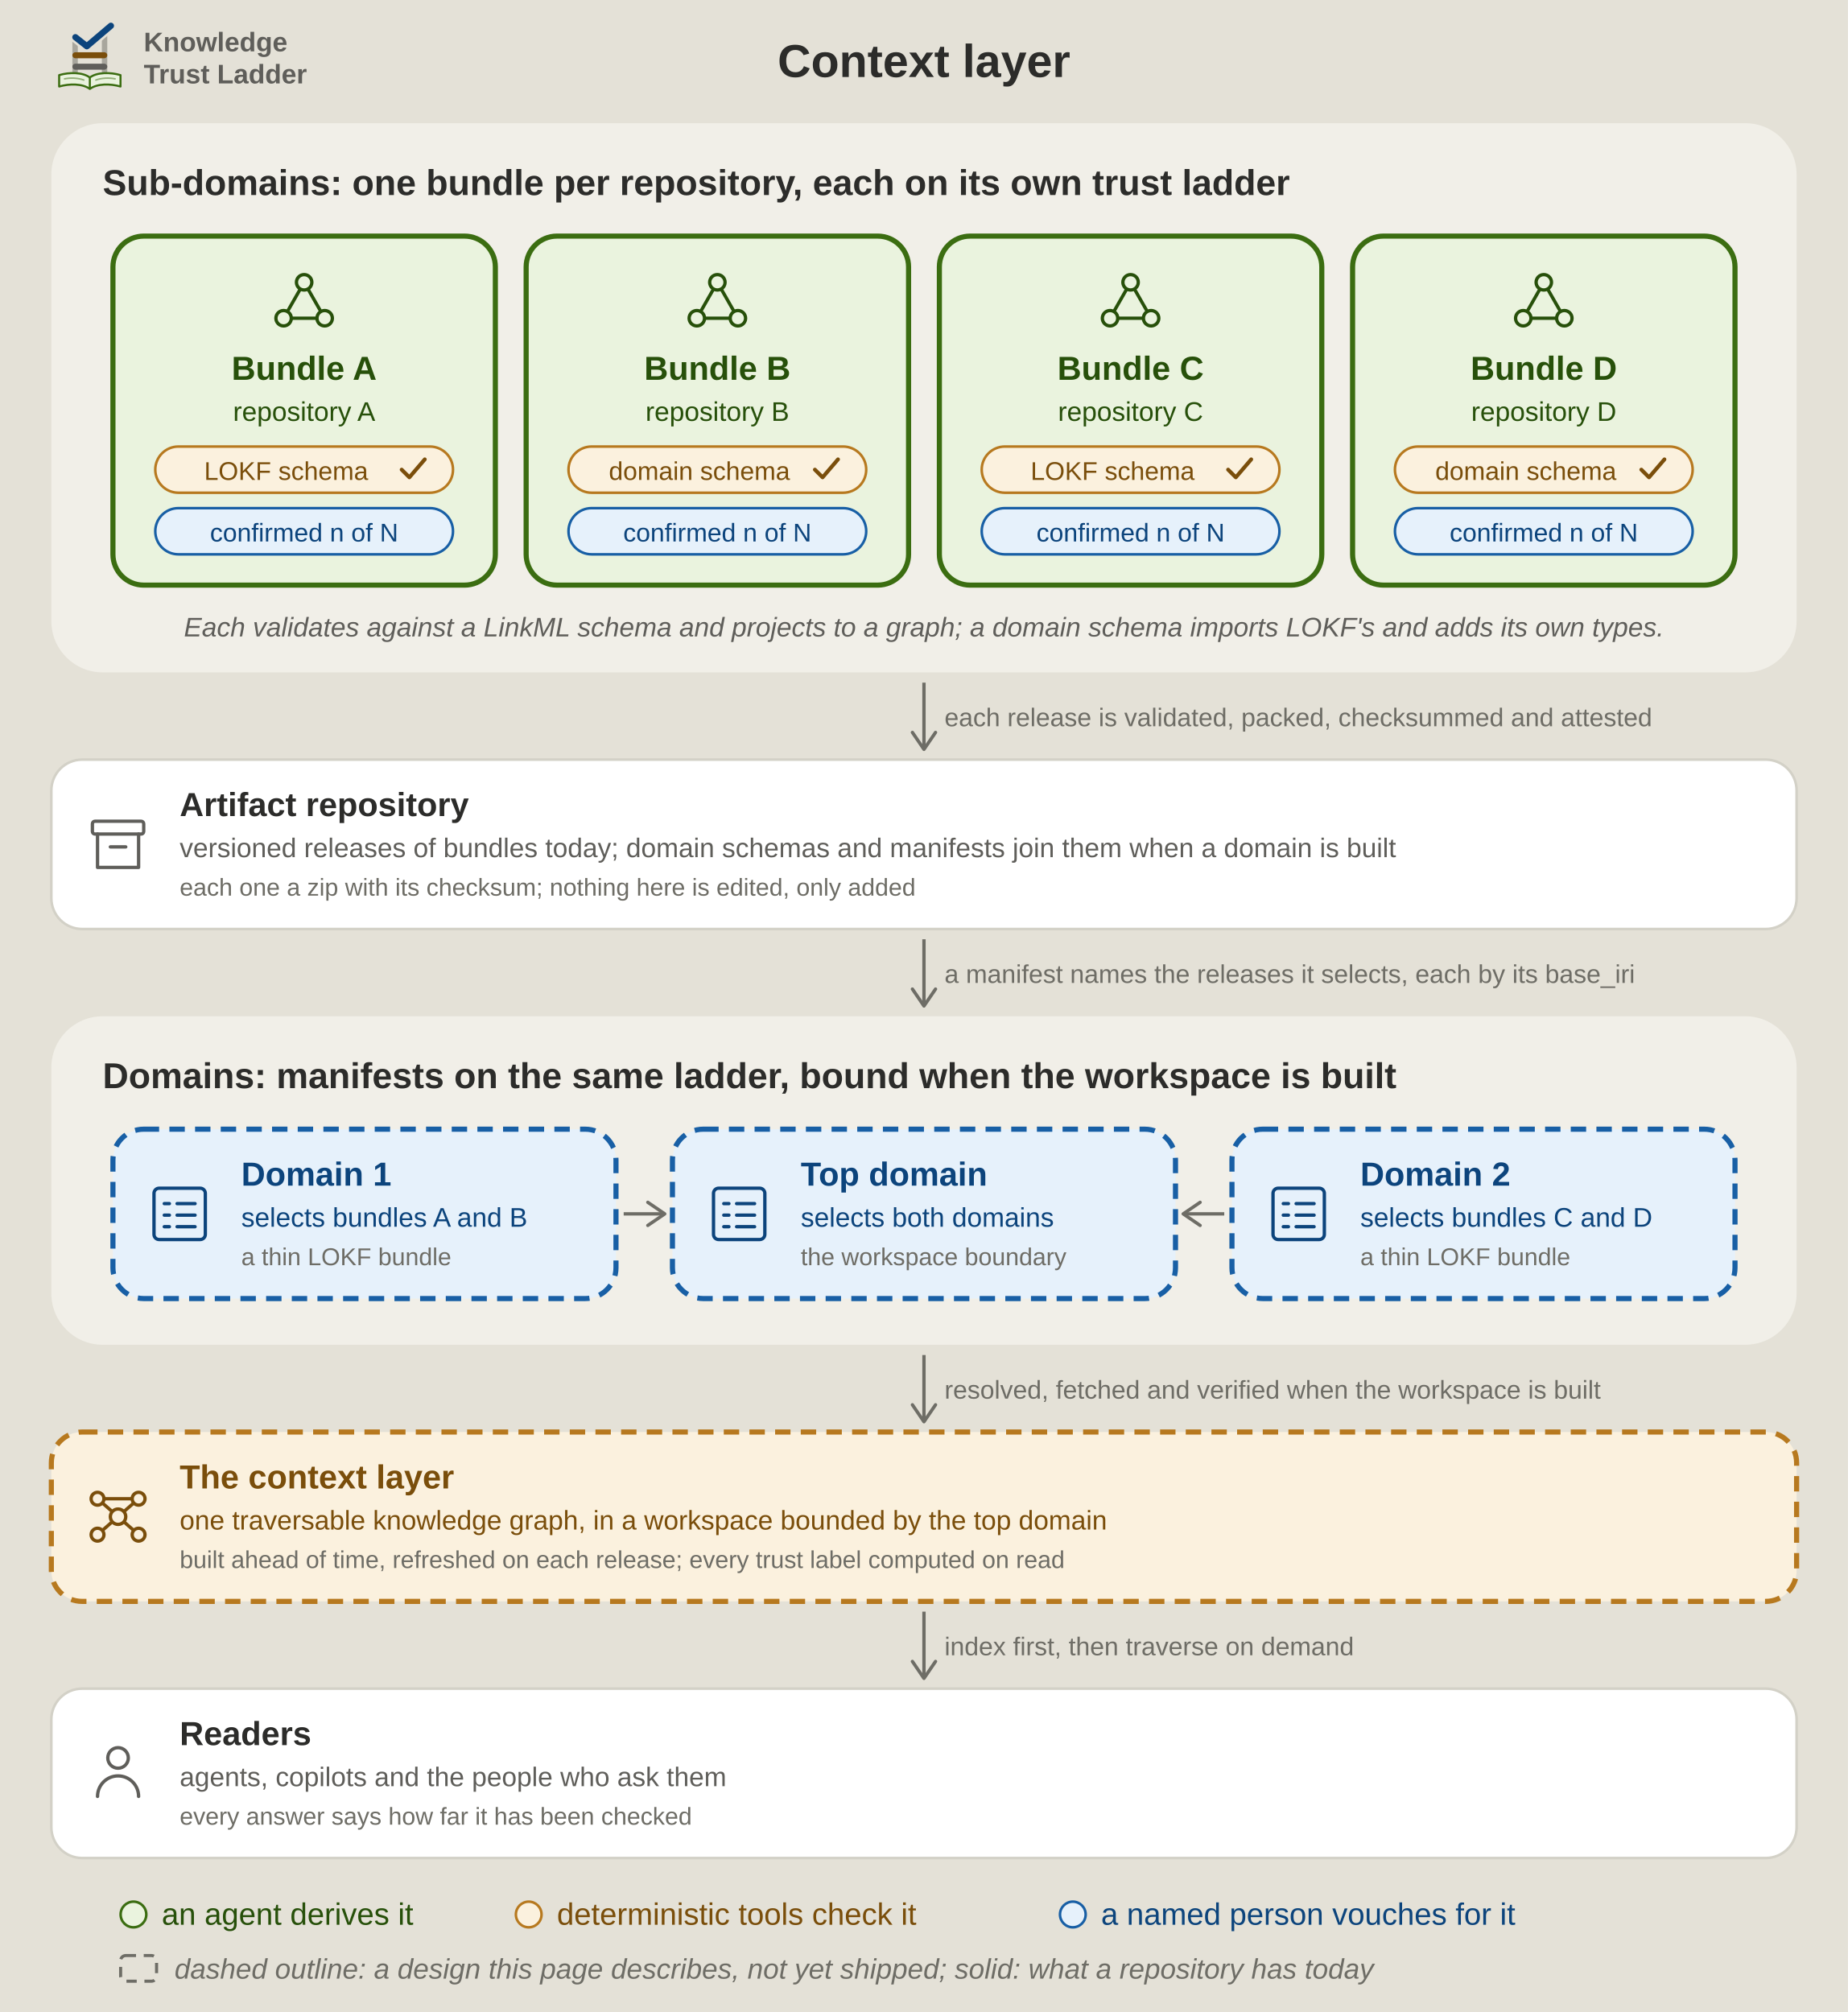
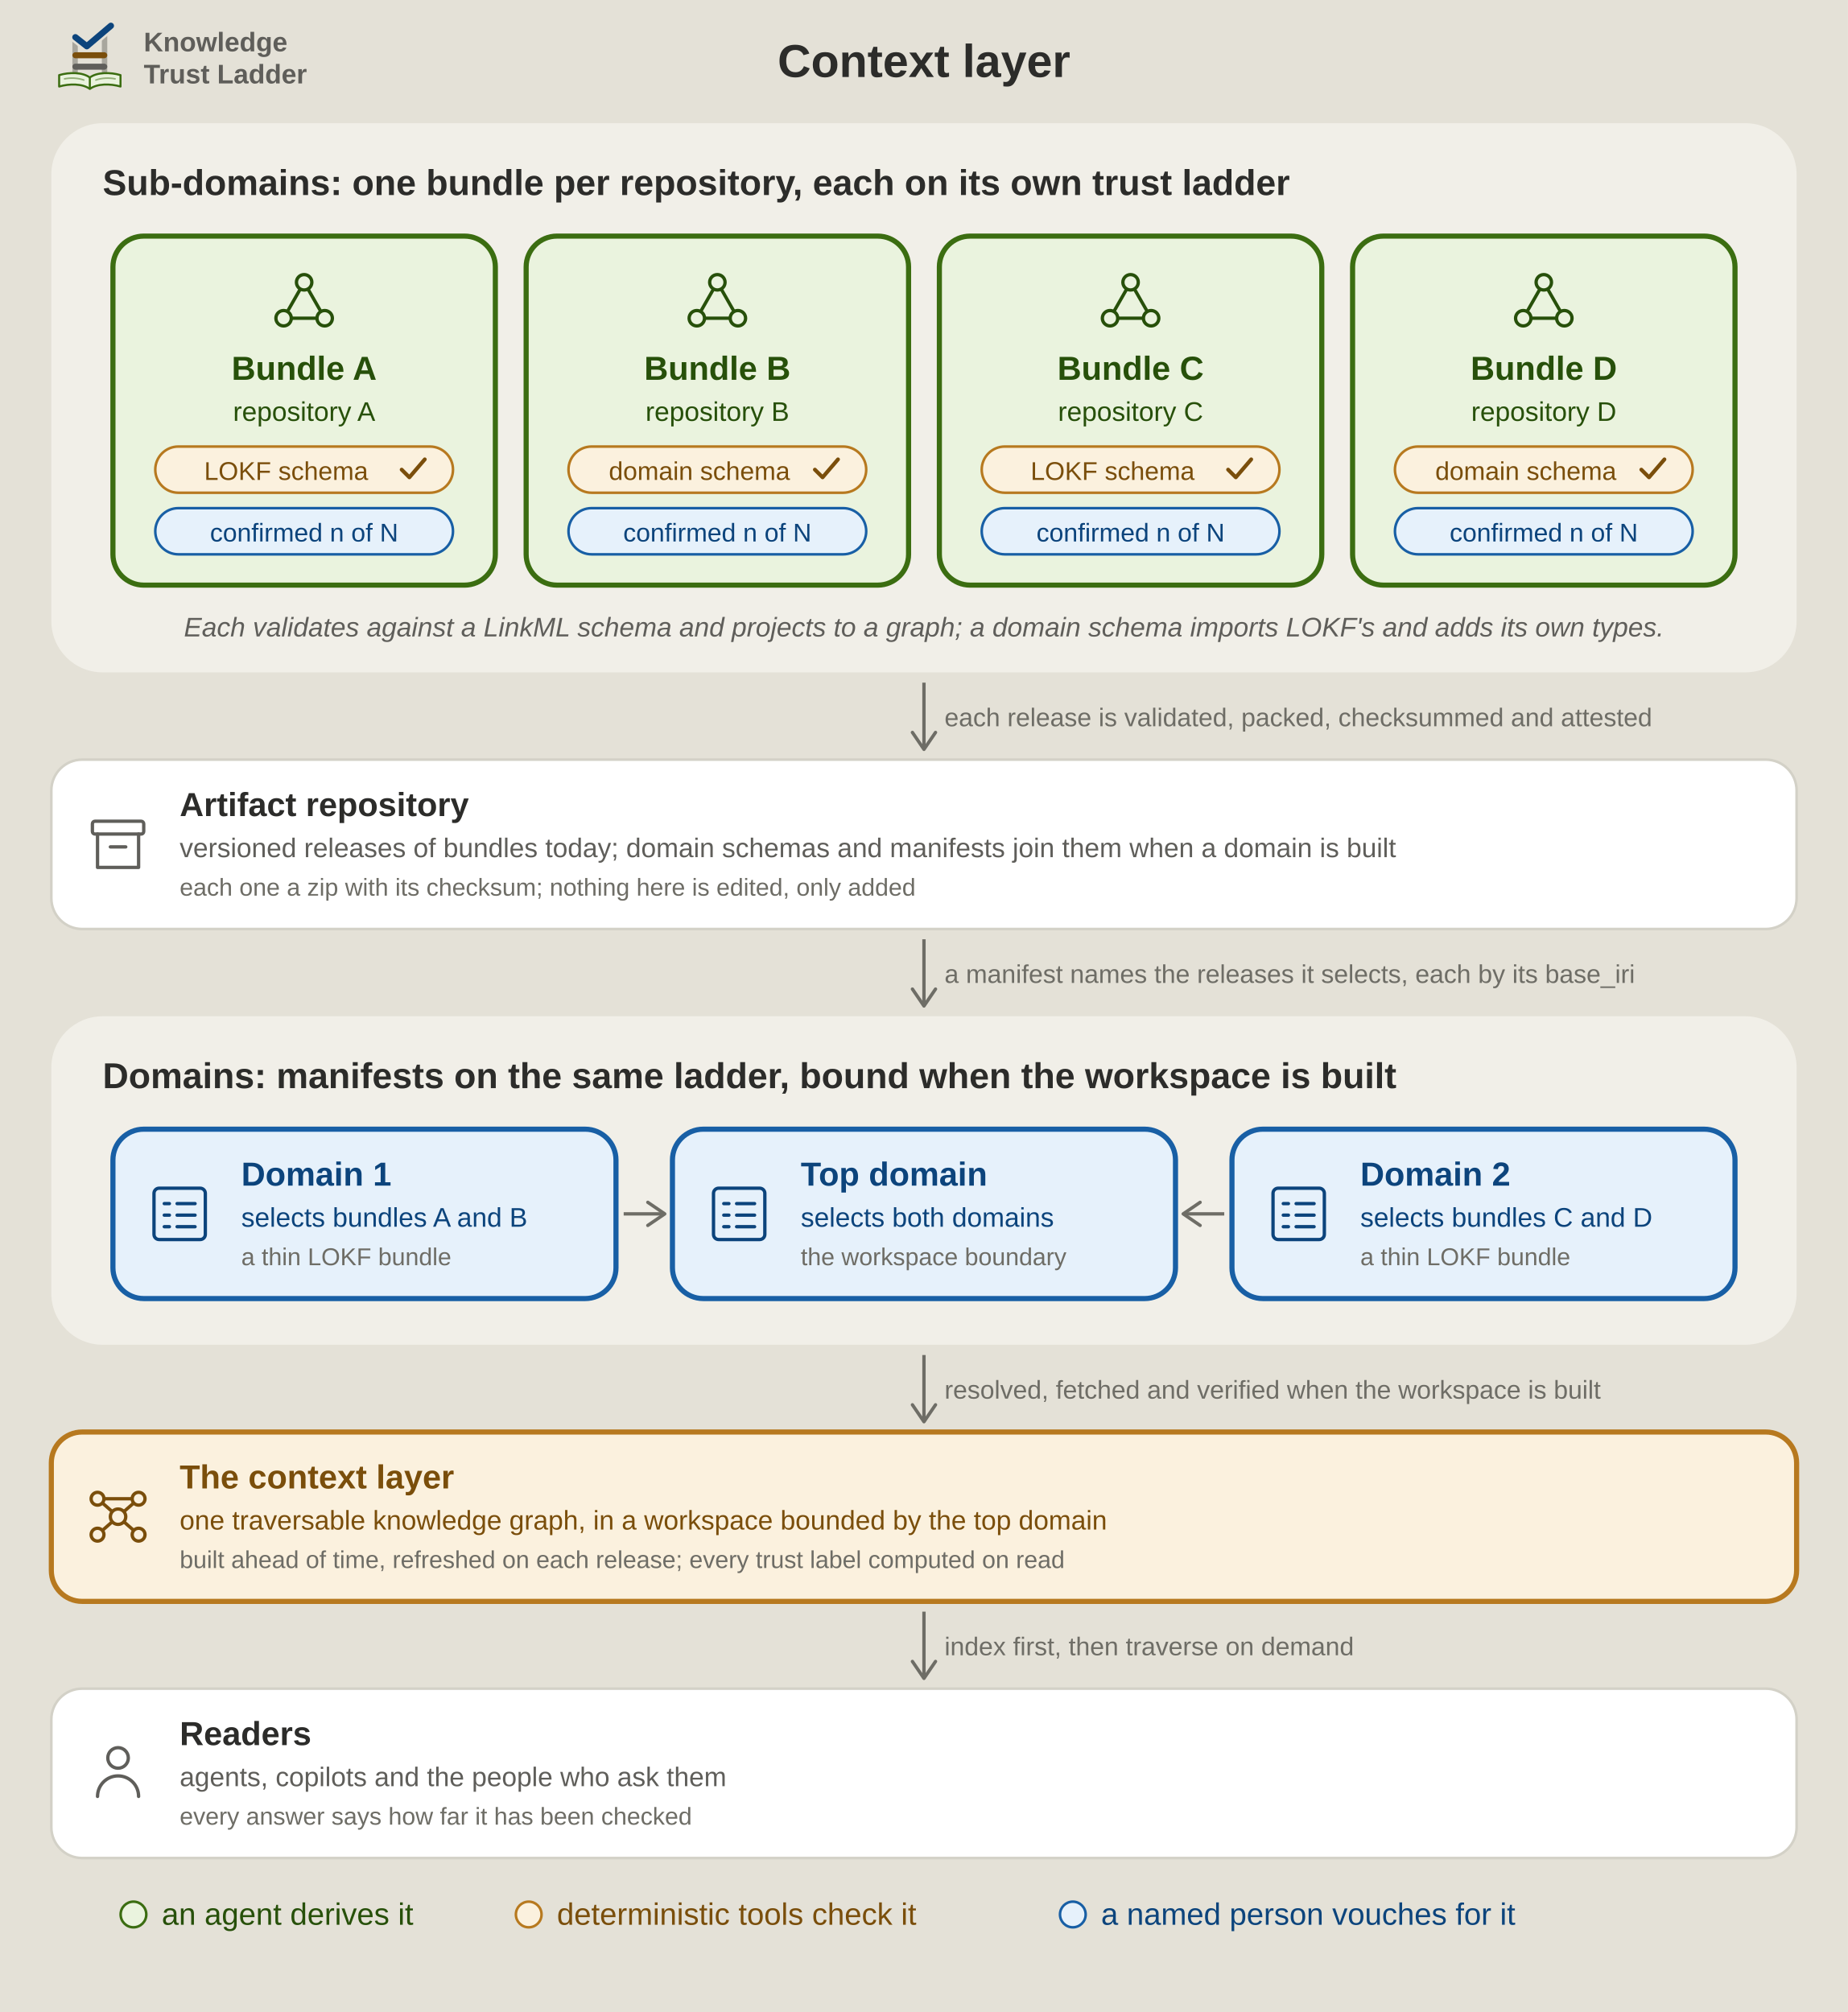
<svg xmlns="http://www.w3.org/2000/svg" width="720" height="784" viewBox="0 0 720 784" role="img" aria-labelledby="t d">
  <rect width="720" height="784" fill="#E4E1D7" />
  <g transform="translate(20,7) scale(0.46875)">
    <rect x="17.5" y="12" width="4.5" height="38" rx="2.25" fill="#A8A69D" />
    <rect x="42" y="12" width="4.5" height="38" rx="2.25" fill="#A8A69D" />
    <rect x="17.5" y="38" width="29" height="5" rx="2.5" fill="#5F5E5A" />
    <rect x="17.5" y="28.5" width="29" height="5" rx="2.5" fill="#7A4E0B" />
    <path d="M20 16 L29.5 23.5 L49.5 6.5" fill="none" stroke="#E4E1D7" stroke-width="9" stroke-linecap="round" stroke-linejoin="round" />
    <path d="M20 16 L29.5 23.5 L49.5 6.5" fill="none" stroke="#0C447C" stroke-width="5.2" stroke-linecap="round" stroke-linejoin="round" />
    <path d="M32 49.5 C26 45 15 45 6.5 47.5 v9.5 C15 54.5 26 54.5 32 59 C38 54.5 49 54.5 57.5 57 v-9.5 C49 45 38 45 32 49.5 z" fill="#EAF3DE" stroke="#3B6D11" stroke-width="1.7" stroke-linejoin="round" />
    <line x1="32" y1="49.5" x2="32" y2="59" stroke="#3B6D11" stroke-width="1.7" />
    <path d="M11 50.6 C16 49.6 22 49.8 27 51.6 M37 51.6 C42 49.8 48 49.6 53 50.6" fill="none" stroke="#3B6D11" stroke-opacity=".5" stroke-width="1.3" stroke-linecap="round" />
  </g>
  <text x="56" y="20" font-family="Arial, sans-serif" font-size="10.5" font-weight="700" fill="#5F5E5A">Knowledge</text>
  <text x="56" y="32.5" font-family="Arial, sans-serif" font-size="10.5" font-weight="700" fill="#5F5E5A">Trust Ladder</text>
  <text x="360.0" y="30" text-anchor="middle" font-family="Arial, sans-serif" font-size="18" font-weight="700" fill="#2C2C2A">Context layer</text>
  <rect x="20" y="48" width="680" height="214" rx="20" fill="#F1EFE8" />
  <text x="40" y="76" font-family="Arial, sans-serif" font-size="14" font-weight="700" fill="#2C2C2A">Sub-domains: one bundle per repository, each on its own trust ladder</text>
  <rect x="44" y="92" width="149" height="136" rx="12" fill="#EAF3DE" stroke="#3B6D11" stroke-width="2" />
  <g transform="translate(118.5,118)" stroke="#27500A" stroke-width="1.3" fill="none" stroke-linecap="round" stroke-linejoin="round">
    <line x1="-8" y1="6" x2="0" y2="-8" />
    <line x1="8" y1="6" x2="0" y2="-8" />
    <line x1="-8" y1="6" x2="8" y2="6" />
    <circle cx="0" cy="-8" r="3" fill="#EAF3DE" />
    <circle cx="-8" cy="6" r="3" fill="#EAF3DE" />
    <circle cx="8" cy="6" r="3" fill="#EAF3DE" />
  </g>
  <text x="118.5" y="148" text-anchor="middle" font-family="Arial, sans-serif" font-size="13" font-weight="700" fill="#27500A">Bundle A</text>
  <text x="118.5" y="164" text-anchor="middle" font-family="Arial, sans-serif" font-size="10.5" fill="#27500A">repository A</text>
  <rect x="60.5" y="174" width="116" height="18" rx="9.0" fill="#FBF1DE" stroke="#B7791F" stroke-width="1" />
  <text x="111.5" y="187" text-anchor="middle" font-family="Arial, sans-serif" font-size="10" fill="#7A4E0B">LOKF schema</text>
  <path d="M156.5 183 l3 3 l6 -7" fill="none" stroke="#7A4E0B" stroke-width="1.5" stroke-linecap="round" stroke-linejoin="round" />
  <rect x="60.5" y="198" width="116" height="18" rx="9.0" fill="#E6F1FB" stroke="#185FA5" stroke-width="1" />
  <text x="118.5" y="211" text-anchor="middle" font-family="Arial, sans-serif" font-size="10" fill="#0C447C">confirmed n of N</text>
  <rect x="205" y="92" width="149" height="136" rx="12" fill="#EAF3DE" stroke="#3B6D11" stroke-width="2" />
  <g transform="translate(279.5,118)" stroke="#27500A" stroke-width="1.3" fill="none" stroke-linecap="round" stroke-linejoin="round">
    <line x1="-8" y1="6" x2="0" y2="-8" />
    <line x1="8" y1="6" x2="0" y2="-8" />
    <line x1="-8" y1="6" x2="8" y2="6" />
    <circle cx="0" cy="-8" r="3" fill="#EAF3DE" />
    <circle cx="-8" cy="6" r="3" fill="#EAF3DE" />
    <circle cx="8" cy="6" r="3" fill="#EAF3DE" />
  </g>
  <text x="279.5" y="148" text-anchor="middle" font-family="Arial, sans-serif" font-size="13" font-weight="700" fill="#27500A">Bundle B</text>
  <text x="279.5" y="164" text-anchor="middle" font-family="Arial, sans-serif" font-size="10.5" fill="#27500A">repository B</text>
  <rect x="221.5" y="174" width="116" height="18" rx="9.0" fill="#FBF1DE" stroke="#B7791F" stroke-width="1" />
  <text x="272.5" y="187" text-anchor="middle" font-family="Arial, sans-serif" font-size="10" fill="#7A4E0B">domain schema</text>
  <path d="M317.5 183 l3 3 l6 -7" fill="none" stroke="#7A4E0B" stroke-width="1.5" stroke-linecap="round" stroke-linejoin="round" />
  <rect x="221.5" y="198" width="116" height="18" rx="9.0" fill="#E6F1FB" stroke="#185FA5" stroke-width="1" />
  <text x="279.5" y="211" text-anchor="middle" font-family="Arial, sans-serif" font-size="10" fill="#0C447C">confirmed n of N</text>
  <rect x="366" y="92" width="149" height="136" rx="12" fill="#EAF3DE" stroke="#3B6D11" stroke-width="2" />
  <g transform="translate(440.5,118)" stroke="#27500A" stroke-width="1.3" fill="none" stroke-linecap="round" stroke-linejoin="round">
    <line x1="-8" y1="6" x2="0" y2="-8" />
    <line x1="8" y1="6" x2="0" y2="-8" />
    <line x1="-8" y1="6" x2="8" y2="6" />
    <circle cx="0" cy="-8" r="3" fill="#EAF3DE" />
    <circle cx="-8" cy="6" r="3" fill="#EAF3DE" />
    <circle cx="8" cy="6" r="3" fill="#EAF3DE" />
  </g>
  <text x="440.5" y="148" text-anchor="middle" font-family="Arial, sans-serif" font-size="13" font-weight="700" fill="#27500A">Bundle C</text>
  <text x="440.5" y="164" text-anchor="middle" font-family="Arial, sans-serif" font-size="10.5" fill="#27500A">repository C</text>
  <rect x="382.5" y="174" width="116" height="18" rx="9.0" fill="#FBF1DE" stroke="#B7791F" stroke-width="1" />
  <text x="433.5" y="187" text-anchor="middle" font-family="Arial, sans-serif" font-size="10" fill="#7A4E0B">LOKF schema</text>
  <path d="M478.5 183 l3 3 l6 -7" fill="none" stroke="#7A4E0B" stroke-width="1.5" stroke-linecap="round" stroke-linejoin="round" />
  <rect x="382.5" y="198" width="116" height="18" rx="9.0" fill="#E6F1FB" stroke="#185FA5" stroke-width="1" />
  <text x="440.5" y="211" text-anchor="middle" font-family="Arial, sans-serif" font-size="10" fill="#0C447C">confirmed n of N</text>
  <rect x="527" y="92" width="149" height="136" rx="12" fill="#EAF3DE" stroke="#3B6D11" stroke-width="2" />
  <g transform="translate(601.5,118)" stroke="#27500A" stroke-width="1.3" fill="none" stroke-linecap="round" stroke-linejoin="round">
    <line x1="-8" y1="6" x2="0" y2="-8" />
    <line x1="8" y1="6" x2="0" y2="-8" />
    <line x1="-8" y1="6" x2="8" y2="6" />
    <circle cx="0" cy="-8" r="3" fill="#EAF3DE" />
    <circle cx="-8" cy="6" r="3" fill="#EAF3DE" />
    <circle cx="8" cy="6" r="3" fill="#EAF3DE" />
  </g>
  <text x="601.5" y="148" text-anchor="middle" font-family="Arial, sans-serif" font-size="13" font-weight="700" fill="#27500A">Bundle D</text>
  <text x="601.5" y="164" text-anchor="middle" font-family="Arial, sans-serif" font-size="10.5" fill="#27500A">repository D</text>
  <rect x="543.5" y="174" width="116" height="18" rx="9.0" fill="#FBF1DE" stroke="#B7791F" stroke-width="1" />
  <text x="594.5" y="187" text-anchor="middle" font-family="Arial, sans-serif" font-size="10" fill="#7A4E0B">domain schema</text>
  <path d="M639.5 183 l3 3 l6 -7" fill="none" stroke="#7A4E0B" stroke-width="1.5" stroke-linecap="round" stroke-linejoin="round" />
  <rect x="543.5" y="198" width="116" height="18" rx="9.0" fill="#E6F1FB" stroke="#185FA5" stroke-width="1" />
  <text x="601.5" y="211" text-anchor="middle" font-family="Arial, sans-serif" font-size="10" fill="#0C447C">confirmed n of N</text>
  <text x="360" y="248" text-anchor="middle" font-family="Arial, sans-serif" font-size="10.5" font-style="italic" fill="#5F5E5A">Each validates against a LinkML schema and projects to a graph; a domain schema imports LOKF's and adds its own types.</text>
  <line x1="360" y1="266" x2="360" y2="292" stroke="#6E6D66" stroke-width="1.3" />
  <path d="M355.5 285.4 L360 292 L364.5 285.4" fill="none" stroke="#6E6D66" stroke-width="1.3" stroke-linecap="round" stroke-linejoin="round" />
  <text x="368" y="283" font-family="Arial, sans-serif" font-size="10" fill="#6E6D66">each release is validated, packed, checksummed and attested</text>
  <rect x="20" y="296" width="680" height="66" rx="12" fill="#ffffff" stroke="#D3D1C7" stroke-width="1" />
  <g transform="translate(46,329)" stroke="#5F5E5A" stroke-width="1.3" fill="none" stroke-linecap="round" stroke-linejoin="round">
    <rect x="-10" y="-9" width="20" height="5" rx="1" />
    <path d="M-8 -4 V9 H8 V-4" />
    <line x1="-3" y1="1" x2="3" y2="1" />
  </g>
  <text x="70" y="318" font-family="Arial, sans-serif" font-size="13" font-weight="700" fill="#2C2C2A">Artifact repository</text>
  <text x="70" y="334" font-family="Arial, sans-serif" font-size="10.5" fill="#5F5E5A">versioned releases of bundles today; domain schemas and manifests join them when a domain is built</text>
  <text x="70" y="349" font-family="Arial, sans-serif" font-size="9.5" fill="#6E6D66">each one a zip with its checksum; nothing here is edited, only added</text>
  <line x1="360" y1="366" x2="360" y2="392" stroke="#6E6D66" stroke-width="1.3" />
  <path d="M355.5 385.4 L360 392 L364.5 385.4" fill="none" stroke="#6E6D66" stroke-width="1.3" stroke-linecap="round" stroke-linejoin="round" />
  <text x="368" y="383" font-family="Arial, sans-serif" font-size="10" fill="#6E6D66">a manifest names the releases it selects, each by its base_iri</text>
  <rect x="20" y="396" width="680" height="128" rx="20" fill="#F1EFE8" />
  <text x="40" y="424" font-family="Arial, sans-serif" font-size="14" font-weight="700" fill="#2C2C2A">Domains: manifests on the same ladder, bound when the workspace is built</text>
-   <rect x="44" y="440" width="196" height="66" rx="12" fill="#E6F1FB" stroke="#185FA5" stroke-width="2" stroke-dasharray="6 4" />
+   <rect x="44" y="440" width="196" height="66" rx="12" fill="#E6F1FB" stroke="#185FA5" stroke-width="2" />
  <g transform="translate(70,473)" stroke="#0C447C" stroke-width="1.3" fill="none" stroke-linecap="round" stroke-linejoin="round">
    <rect x="-10" y="-10" width="20" height="20" rx="2" />
    <line x1="-6" y1="-4" x2="-4" y2="-4" />
    <line x1="-1" y1="-4" x2="6" y2="-4" />
    <line x1="-6" y1="0.5" x2="-4" y2="0.5" />
    <line x1="-1" y1="0.5" x2="6" y2="0.5" />
    <line x1="-6" y1="5" x2="-4" y2="5" />
    <line x1="-1" y1="5" x2="6" y2="5" />
  </g>
  <text x="94" y="462" font-family="Arial, sans-serif" font-size="13" font-weight="700" fill="#0C447C">Domain 1</text>
  <text x="94" y="478" font-family="Arial, sans-serif" font-size="10.5" fill="#0C447C">selects bundles A and B</text>
  <text x="94" y="493" font-family="Arial, sans-serif" font-size="9.5" fill="#6E6D66">a thin LOKF bundle</text>
-   <rect x="262" y="440" width="196" height="66" rx="12" fill="#E6F1FB" stroke="#185FA5" stroke-width="2" stroke-dasharray="6 4" />
+   <rect x="262" y="440" width="196" height="66" rx="12" fill="#E6F1FB" stroke="#185FA5" stroke-width="2" />
  <g transform="translate(288,473)" stroke="#0C447C" stroke-width="1.3" fill="none" stroke-linecap="round" stroke-linejoin="round">
    <rect x="-10" y="-10" width="20" height="20" rx="2" />
    <line x1="-6" y1="-4" x2="-4" y2="-4" />
    <line x1="-1" y1="-4" x2="6" y2="-4" />
    <line x1="-6" y1="0.5" x2="-4" y2="0.5" />
    <line x1="-1" y1="0.5" x2="6" y2="0.5" />
    <line x1="-6" y1="5" x2="-4" y2="5" />
    <line x1="-1" y1="5" x2="6" y2="5" />
  </g>
  <text x="312" y="462" font-family="Arial, sans-serif" font-size="13" font-weight="700" fill="#0C447C">Top domain</text>
  <text x="312" y="478" font-family="Arial, sans-serif" font-size="10.5" fill="#0C447C">selects both domains</text>
  <text x="312" y="493" font-family="Arial, sans-serif" font-size="9.5" fill="#6E6D66">the workspace boundary</text>
-   <rect x="480" y="440" width="196" height="66" rx="12" fill="#E6F1FB" stroke="#185FA5" stroke-width="2" stroke-dasharray="6 4" />
+   <rect x="480" y="440" width="196" height="66" rx="12" fill="#E6F1FB" stroke="#185FA5" stroke-width="2" />
  <g transform="translate(506,473)" stroke="#0C447C" stroke-width="1.3" fill="none" stroke-linecap="round" stroke-linejoin="round">
    <rect x="-10" y="-10" width="20" height="20" rx="2" />
    <line x1="-6" y1="-4" x2="-4" y2="-4" />
    <line x1="-1" y1="-4" x2="6" y2="-4" />
    <line x1="-6" y1="0.5" x2="-4" y2="0.5" />
    <line x1="-1" y1="0.5" x2="6" y2="0.5" />
    <line x1="-6" y1="5" x2="-4" y2="5" />
    <line x1="-1" y1="5" x2="6" y2="5" />
  </g>
  <text x="530" y="462" font-family="Arial, sans-serif" font-size="13" font-weight="700" fill="#0C447C">Domain 2</text>
  <text x="530" y="478" font-family="Arial, sans-serif" font-size="10.5" fill="#0C447C">selects bundles C and D</text>
  <text x="530" y="493" font-family="Arial, sans-serif" font-size="9.5" fill="#6E6D66">a thin LOKF bundle</text>
  <line x1="243" y1="473" x2="259" y2="473" stroke="#6E6D66" stroke-width="1.3" />
  <path d="M252.4 477.5 L259 473 L252.4 468.5" fill="none" stroke="#6E6D66" stroke-width="1.3" stroke-linecap="round" stroke-linejoin="round" />
  <line x1="477" y1="473" x2="461" y2="473" stroke="#6E6D66" stroke-width="1.3" />
  <path d="M467.6 477.5 L461 473 L467.6 468.5" fill="none" stroke="#6E6D66" stroke-width="1.3" stroke-linecap="round" stroke-linejoin="round" />
  <line x1="360" y1="528" x2="360" y2="554" stroke="#6E6D66" stroke-width="1.3" />
  <path d="M355.5 547.4 L360 554 L364.5 547.4" fill="none" stroke="#6E6D66" stroke-width="1.3" stroke-linecap="round" stroke-linejoin="round" />
  <text x="368" y="545" font-family="Arial, sans-serif" font-size="10" fill="#6E6D66">resolved, fetched and verified when the workspace is built</text>
-   <rect x="20" y="558" width="680" height="66" rx="12" fill="#FBF1DE" stroke="#B7791F" stroke-width="2" stroke-dasharray="6 4" />
+   <rect x="20" y="558" width="680" height="66" rx="12" fill="#FBF1DE" stroke="#B7791F" stroke-width="2" />
  <g transform="translate(46,591)" stroke="#7A4E0B" stroke-width="1.3" fill="none" stroke-linecap="round" stroke-linejoin="round">
    <line x1="-8" y1="-7" x2="8" y2="7" />
    <line x1="8" y1="-7" x2="-8" y2="7" />
    <line x1="-8" y1="-7" x2="8" y2="-7" />
    <circle cx="0" cy="0" r="3" fill="#FBF1DE" />
    <circle cx="-8" cy="-7" r="2.5" fill="#FBF1DE" />
    <circle cx="8" cy="-7" r="2.5" fill="#FBF1DE" />
    <circle cx="-8" cy="7" r="2.5" fill="#FBF1DE" />
    <circle cx="8" cy="7" r="2.5" fill="#FBF1DE" />
  </g>
  <text x="70" y="580" font-family="Arial, sans-serif" font-size="13" font-weight="700" fill="#7A4E0B">The context layer</text>
  <text x="70" y="596" font-family="Arial, sans-serif" font-size="10.5" fill="#7A4E0B">one traversable knowledge graph, in a workspace bounded by the top domain</text>
  <text x="70" y="611" font-family="Arial, sans-serif" font-size="9.5" fill="#6E6D66">built ahead of time, refreshed on each release; every trust label computed on read</text>
  <line x1="360" y1="628" x2="360" y2="654" stroke="#6E6D66" stroke-width="1.3" />
  <path d="M355.5 647.4 L360 654 L364.5 647.4" fill="none" stroke="#6E6D66" stroke-width="1.3" stroke-linecap="round" stroke-linejoin="round" />
  <text x="368" y="645" font-family="Arial, sans-serif" font-size="10" fill="#6E6D66">index first, then traverse on demand</text>
  <rect x="20" y="658" width="680" height="66" rx="12" fill="#ffffff" stroke="#D3D1C7" stroke-width="1" />
  <g transform="translate(46,691)" stroke="#5F5E5A" stroke-width="1.3" fill="none" stroke-linecap="round" stroke-linejoin="round">
    <circle cx="0" cy="-6" r="4" />
    <path d="M-8 9 a8 8 0 0 1 16 0" />
  </g>
  <text x="70" y="680" font-family="Arial, sans-serif" font-size="13" font-weight="700" fill="#2C2C2A">Readers</text>
  <text x="70" y="696" font-family="Arial, sans-serif" font-size="10.5" fill="#5F5E5A">agents, copilots and the people who ask them</text>
  <text x="70" y="711" font-family="Arial, sans-serif" font-size="9.5" fill="#6E6D66">every answer says how far it has been checked</text>
  <circle cx="52" cy="746" r="5" fill="#EAF3DE" stroke="#3B6D11" stroke-width="1" />
  <text x="63" y="750" font-family="Arial, sans-serif" font-size="12" fill="#27500A">an agent derives it</text>
  <circle cx="206" cy="746" r="5" fill="#FBF1DE" stroke="#B7791F" stroke-width="1" />
  <text x="217" y="750" font-family="Arial, sans-serif" font-size="12" fill="#7A4E0B">deterministic tools check it</text>
  <circle cx="418" cy="746" r="5" fill="#E6F1FB" stroke="#185FA5" stroke-width="1" />
  <text x="429" y="750" font-family="Arial, sans-serif" font-size="12" fill="#0C447C">a named person vouches for it</text>
-   <rect x="47" y="762" width="14" height="10" rx="2" fill="none" stroke="#6E6D66" stroke-width="1.2" stroke-dasharray="4 3" />
-   <text x="68" y="771" font-family="Arial, sans-serif" font-size="11" font-style="italic" fill="#6E6D66">dashed outline: a design this page describes, not yet shipped; solid: what a repository has today</text>
</svg>
